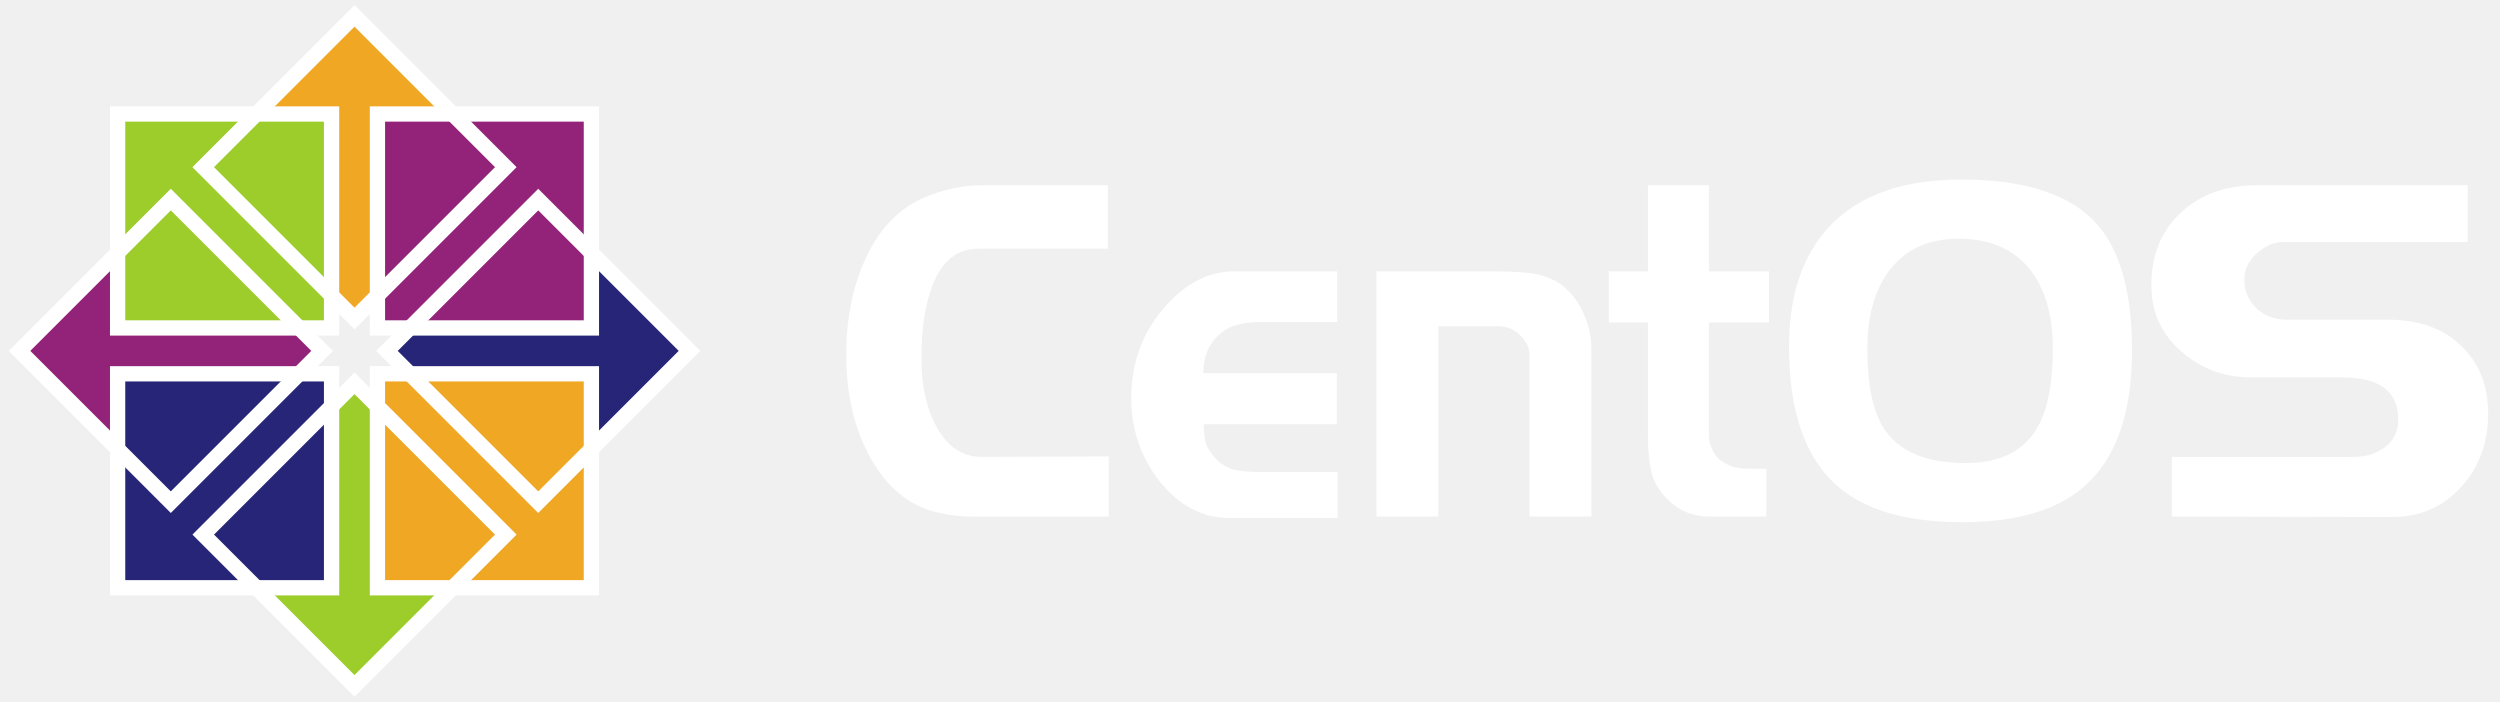
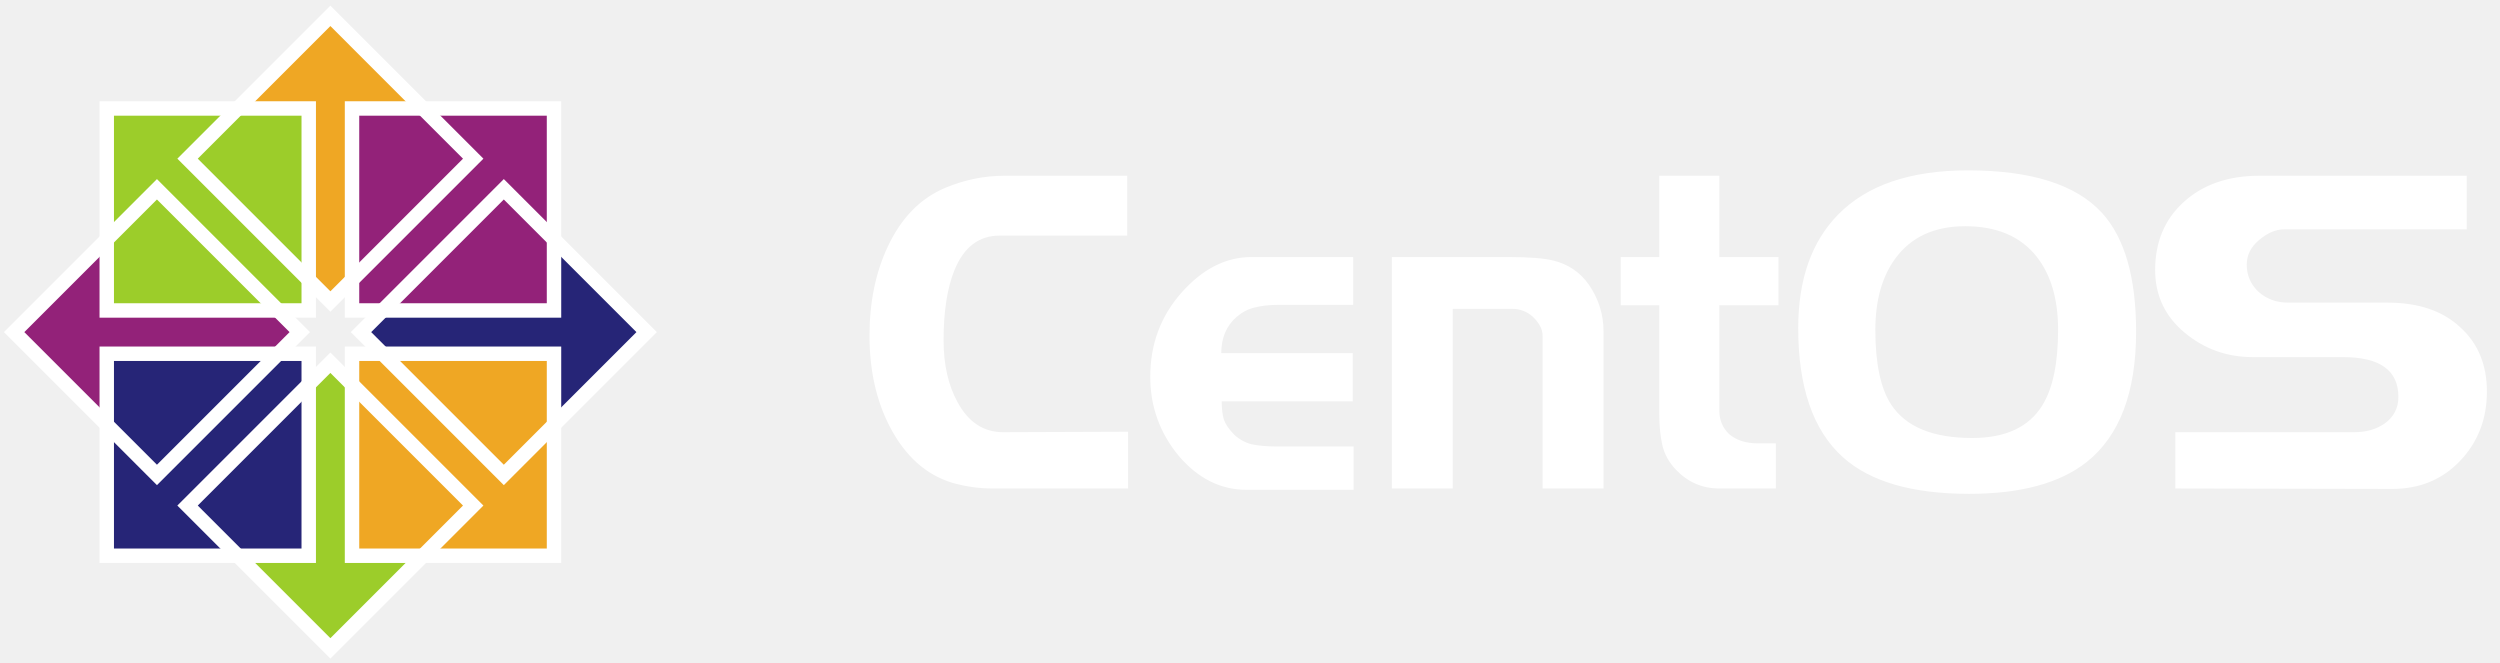
- <svg xmlns="http://www.w3.org/2000/svg" width="171" height="48" id="svg2897" version="1.0">
+ <svg xmlns="http://www.w3.org/2000/svg" width="181.135" height="48" id="svg2897" version="1.0">
  <defs id="defs2899">
    <clipPath clipPathUnits="userSpaceOnUse" id="clipPath4429">
      <g transform="matrix(0.9947658,0,0,1,1.786099,0)" id="g4431">
        <path style="fill:#efa724;fill-opacity:1;fill-rule:evenodd;stroke:none;stroke-width:30;stroke-linecap:round;stroke-linejoin:round;marker:none;marker-start:none;marker-mid:none;marker-end:none;stroke-miterlimit:4;stroke-dasharray:none;stroke-dashoffset:0;stroke-opacity:1;visibility:visible;display:inline;overflow:visible" d="M 322.541,2800.938 L 318.106,2806.667 L 313.671,2800.938 L 313.671,2757.795 L 294.732,2757.795 L 318.106,2732.258 L 341.238,2757.795 L 322.541,2757.795 L 322.541,2800.938 z" id="path4433" />
      </g>
    </clipPath>
  </defs>
  <g id="layer1" transform="translate(919.754,-561.0411)">
-     <rect style="opacity:0;fill:#ffffff;fill-opacity:1;fill-rule:nonzero;stroke:none;stroke-width:1;stroke-linecap:round;stroke-linejoin:round;marker:none;marker-start:none;marker-mid:none;marker-end:none;stroke-miterlimit:4;stroke-dasharray:none;stroke-dashoffset:0;stroke-opacity:1;visibility:visible;display:inline;overflow:visible;enable-background:accumulate" id="CENTOSARTWORK" width="171" height="48" x="-919.754" y="561.041" />
-     <g id="g2529" transform="matrix(1.386219,0,0,1.386219,319.8881,-131.3131)">
-       <g transform="matrix(4.7716762e-2,0,0,4.7716744e-2,-887.5594,464.0978)" id="g9335">
-         <g id="g13583" transform="matrix(1.180868,0,0,1.180868,586.4208,-1141.372)">
-           <g transform="translate(-556.8334,-494.556)" id="g13467">
-             <g transform="matrix(0,-3.777077,3.777077,0,-6968.629,3636.305)" id="g13395">
-               <g id="g13397" transform="translate(16.27951,-899.1672)">
-                 <g transform="matrix(1.066666,0,0,1,-26.9356,-4.1328125e-5)" id="g13399">
-                   <path style="fill:#932279;fill-opacity:1;fill-rule:evenodd;stroke:none;stroke-width:30;stroke-linecap:round;stroke-linejoin:round;marker:none;marker-start:none;marker-mid:none;marker-end:none;stroke-miterlimit:4;stroke-dasharray:none;stroke-dashoffset:0;stroke-opacity:1;visibility:visible;display:inline;overflow:visible" d="M 323.367,2798.161 L 317.96,2803.962 L 312.554,2798.161 L 312.554,2757.335 L 294.541,2757.335 L 317.96,2732.437 L 340.985,2757.335 L 323.367,2757.335 L 323.367,2798.161 z" id="path13401" />
-                 </g>
-                 <g clip-path="url(#clipPath4429)" id="g13405" transform="matrix(1.072279,0,0,1,-28.85079,-4.1328125e-5)" />
-               </g>
+     <rect style="opacity:0;fill:#ffffff;fill-opacity:1;fill-rule:nonzero;stroke:none;stroke-width:1;stroke-linecap:round;stroke-linejoin:round;marker:none;marker-start:none;marker-mid:none;marker-end:none;stroke-miterlimit:4;stroke-dasharray:none;stroke-dashoffset:0;stroke-opacity:1;visibility:visible;display:inline;overflow:visible;enable-background:accumulate" id="CENTOSARTWORK" width="181.135" height="48" x="-919.754" y="561.041" />
+     <g id="g2867">
+       <path id="text5083" d="M -838.02,596.434 L -847.832,596.434 C -848.827,596.434 -849.811,596.293 -850.785,596.013 C -852.669,595.43 -854.161,594.092 -855.262,591.999 C -856.257,590.1 -856.755,587.888 -856.755,585.363 C -856.755,582.924 -856.31,580.766 -855.421,578.888 C -854.447,576.817 -853.061,575.403 -851.261,574.648 C -849.864,574.065 -848.435,573.774 -846.975,573.774 L -838.084,573.774 L -838.084,578.111 L -847.324,578.111 C -848.827,578.111 -849.917,578.942 -850.595,580.604 C -851.124,581.899 -851.388,583.593 -851.388,585.686 C -851.388,587.456 -851.05,588.956 -850.372,590.186 C -849.589,591.632 -848.488,592.355 -847.07,592.355 L -838.02,592.322 L -838.02,596.434 M -821.68,596.531 L -829.427,596.531 C -831.311,596.531 -832.952,595.711 -834.349,594.071 C -835.725,592.409 -836.413,590.499 -836.413,588.341 C -836.413,585.988 -835.662,583.96 -834.159,582.255 C -832.634,580.529 -830.941,579.665 -829.078,579.665 L -821.711,579.665 L -821.711,583.129 L -827.109,583.129 C -827.787,583.129 -828.369,583.194 -828.856,583.323 C -829.322,583.431 -829.755,583.658 -830.158,584.003 C -830.899,584.65 -831.269,585.524 -831.269,586.625 L -821.743,586.625 L -821.743,590.121 L -831.237,590.121 C -831.237,590.639 -831.184,591.082 -831.079,591.448 C -830.951,591.794 -830.708,592.15 -830.348,592.517 C -829.988,592.862 -829.565,593.099 -829.078,593.229 C -828.57,593.337 -827.956,593.391 -827.236,593.391 L -821.68,593.391 L -821.68,596.531 M -803.573,596.434 L -807.986,596.434 L -807.986,585.395 C -807.986,585.114 -808.05,584.866 -808.177,584.65 C -808.304,584.413 -808.484,584.186 -808.717,583.971 C -809.14,583.604 -809.627,583.42 -810.177,583.42 L -814.496,583.42 L -814.496,596.434 L -818.909,596.434 L -818.909,579.665 L -810.463,579.665 C -808.96,579.665 -807.87,579.752 -807.193,579.924 C -806.134,580.183 -805.287,580.755 -804.652,581.64 C -803.933,582.676 -803.573,583.809 -803.573,585.039 L -803.573,596.434 M -790.896,583.161 L -795.183,583.161 L -795.183,590.769 C -795.183,591.459 -794.95,592.031 -794.485,592.484 C -793.955,592.938 -793.257,593.164 -792.389,593.164 L -791.087,593.164 L -791.087,596.434 L -795.183,596.434 C -796.411,596.434 -797.459,595.98 -798.327,595.074 C -798.835,594.534 -799.163,593.941 -799.311,593.294 C -799.459,592.646 -799.533,591.88 -799.533,590.995 L -799.533,583.161 L -802.327,583.161 L -802.327,579.665 L -799.533,579.665 L -799.533,573.774 L -795.183,573.774 L -795.183,579.665 L -790.896,579.665 L -790.896,583.161 M -764.985,585.071 C -764.985,589.474 -766.181,592.625 -768.573,594.524 C -770.52,596.056 -773.357,596.822 -777.083,596.822 C -781.21,596.822 -784.259,595.937 -786.227,594.168 C -788.387,592.225 -789.466,589.107 -789.466,584.812 C -789.466,581.295 -788.503,578.554 -786.577,576.59 C -784.481,574.454 -781.348,573.385 -777.178,573.385 C -772.584,573.385 -769.346,574.41 -767.461,576.461 C -765.81,578.273 -764.985,581.144 -764.985,585.071 M -770.637,584.942 C -770.637,582.719 -771.155,580.949 -772.193,579.633 C -773.357,578.165 -775.082,577.432 -777.368,577.432 C -779.612,577.432 -781.306,578.219 -782.449,579.795 C -783.401,581.111 -783.878,582.827 -783.878,584.942 C -783.878,587.38 -783.497,589.182 -782.735,590.348 C -781.676,591.966 -779.718,592.776 -776.86,592.776 C -774.447,592.776 -772.754,591.988 -771.78,590.413 C -771.018,589.182 -770.637,587.359 -770.637,584.942 M -739.568,589.409 C -739.568,591.394 -740.214,593.067 -741.505,594.427 C -742.796,595.786 -744.437,596.466 -746.427,596.466 L -762.144,596.434 L -762.144,592.355 L -749.189,592.355 C -748.321,592.355 -747.591,592.15 -746.998,591.74 C -746.321,591.265 -745.982,590.618 -745.982,589.797 C -745.982,587.877 -747.316,586.916 -749.983,586.916 L -756.524,586.916 C -758.408,586.916 -760.059,586.323 -761.478,585.136 C -762.896,583.949 -763.605,582.438 -763.605,580.604 C -763.605,578.575 -762.917,576.935 -761.541,575.684 C -760.144,574.41 -758.313,573.774 -756.048,573.774 L -741.029,573.774 L -741.029,577.658 L -754.27,577.658 C -754.862,577.658 -755.466,577.917 -756.08,578.435 C -756.672,578.932 -756.969,579.525 -756.969,580.216 C -756.969,580.993 -756.683,581.651 -756.111,582.19 C -755.519,582.708 -754.81,582.967 -753.984,582.967 L -746.776,582.967 C -744.532,582.967 -742.775,583.561 -741.505,584.748 C -740.214,585.913 -739.568,587.467 -739.568,589.409" clip-path="none" style="font-size:72.672px;font-style:normal;font-variant:normal;font-weight:200;font-stretch:normal;text-align:start;line-height:125%;writing-mode:lr-tb;text-anchor:start;fill:#ffffff;fill-opacity:1;stroke:none;stroke-width:1;stroke-linecap:butt;stroke-linejoin:miter;stroke-miterlimit:4;stroke-dasharray:none;stroke-opacity:1;display:inline;font-family:Denmark;-inkscape-font-specification:Denmark Ultra-Light" />
+       <g transform="matrix(0.2950199,0,0,0.2950256,-889.0627,287.4028)" id="g3664">
+         <g transform="matrix(0,-1,1,0,-1934.52,1337.48)" id="g12802">
+           <g id="g12804" transform="translate(16.27951,-899.1672)">
+             <g transform="matrix(1.066666,0,0,1,-26.9356,-4.1328125e-5)" id="g12806">
+               <path style="fill:#932279;fill-opacity:1;fill-rule:evenodd;stroke:none;stroke-width:30;stroke-linecap:round;stroke-linejoin:round;marker:none;marker-start:none;marker-mid:none;marker-end:none;stroke-miterlimit:4;stroke-dasharray:none;stroke-dashoffset:0;stroke-opacity:1;visibility:visible;display:inline;overflow:visible" d="M 323.367,2798.161 L 317.96,2803.962 L 312.554,2798.161 L 312.554,2757.335 L 294.541,2757.335 L 317.96,2732.437 L 340.985,2757.335 L 323.367,2757.335 L 323.367,2798.161 z" id="path12808" />
            </g>
-             <g id="g13407" transform="matrix(3.777077,0,0,3.777077,-988.7098,-4824.494)">
-               <g transform="translate(16.27951,-899.1672)" id="g13409">
-                 <g id="g13411" transform="matrix(1.066666,0,0,1,-26.9356,-4.1328125e-5)">
-                   <path id="path13413" d="M 323.367,2798.161 L 317.96,2803.962 L 312.554,2798.161 L 312.554,2757.335 L 294.541,2757.335 L 317.96,2732.437 L 340.985,2757.335 L 323.367,2757.335 L 323.367,2798.161 z" style="fill:#efa724;fill-opacity:1;fill-rule:evenodd;stroke:none;stroke-width:30;stroke-linecap:round;stroke-linejoin:round;marker:none;marker-start:none;marker-mid:none;marker-end:none;stroke-miterlimit:4;stroke-dasharray:none;stroke-dashoffset:0;stroke-opacity:1;visibility:visible;display:inline;overflow:visible" />
-                 </g>
-                 <g transform="matrix(1.072279,0,0,1,-28.85079,-4.1328125e-5)" id="g13417" clip-path="url(#clipPath4429)" />
-               </g>
-             </g>
-             <g transform="matrix(0,3.777077,-3.777077,0,10868.313,1216.913)" id="g13419">
-               <g id="g13421" transform="matrix(1.066666,0,0,1,-26.9356,-4.1328125e-5)">
-                 <path id="path13423" d="M 323.367,2798.161 L 317.96,2803.962 L 312.554,2798.161 L 312.554,2757.335 L 294.541,2757.335 L 317.96,2732.437 L 340.985,2757.335 L 323.367,2757.335 L 323.367,2798.161 z" style="fill:#262577;fill-opacity:1;fill-rule:evenodd;stroke:none;stroke-width:30;stroke-linecap:round;stroke-linejoin:round;marker:none;marker-start:none;marker-mid:none;marker-end:none;stroke-miterlimit:4;stroke-dasharray:none;stroke-dashoffset:0;stroke-opacity:1;visibility:visible;display:inline;overflow:visible" />
-               </g>
-               <g transform="matrix(1.072279,0,0,1,-28.85079,-4.1328125e-5)" id="g13427" clip-path="url(#clipPath4429)" />
-             </g>
-             <g id="g13429" transform="matrix(-3.777077,0,0,-3.777077,1492.17,9616.223)">
-               <g transform="translate(16.27951,-899.1672)" id="g13431">
-                 <g id="g13433" transform="matrix(1.066666,0,0,1,-26.9356,-4.1328125e-5)">
-                   <path id="path13435" d="M 323.367,2798.161 L 317.96,2803.962 L 312.554,2798.161 L 312.554,2757.335 L 294.541,2757.335 L 317.96,2732.437 L 340.985,2757.335 L 323.367,2757.335 L 323.367,2798.161 z" style="fill:#9ccd2a;fill-opacity:1;fill-rule:evenodd;stroke:none;stroke-width:30;stroke-linecap:round;stroke-linejoin:round;marker:none;marker-start:none;marker-mid:none;marker-end:none;stroke-miterlimit:4;stroke-dasharray:none;stroke-dashoffset:0;stroke-opacity:1;visibility:visible;display:inline;overflow:visible" />
-                 </g>
-                 <g transform="matrix(1.072279,0,0,1,-28.85079,-4.1328125e-5)" id="g13439" clip-path="url(#clipPath4429)" />
-               </g>
-             </g>
-             <g id="g13441" transform="matrix(3.777077,0,0,3.777077,-2493.849,-6445.18)">
-               <rect y="2285.789" x="671.984" height="49.606" width="49.606" id="rect13443" style="fill:#9ccd2a;fill-opacity:1;stroke:#ffffff;stroke-width:3.543;stroke-linecap:butt;stroke-linejoin:miter;stroke-miterlimit:4;stroke-dasharray:none;stroke-dashoffset:0;stroke-opacity:1" />
-               <rect style="fill:#932279;fill-opacity:1;stroke:#ffffff;stroke-width:3.543;stroke-linecap:butt;stroke-linejoin:miter;stroke-miterlimit:4;stroke-dasharray:none;stroke-dashoffset:0;stroke-opacity:1" id="rect13445" width="49.606" height="49.606" x="732.221" y="2285.789" />
-               <rect y="2346.026" x="732.221" height="49.606" width="49.606" id="rect13447" style="fill:#efa724;fill-opacity:1;stroke:#ffffff;stroke-width:3.543;stroke-linecap:butt;stroke-linejoin:miter;stroke-miterlimit:4;stroke-dasharray:none;stroke-dashoffset:0;stroke-opacity:1" />
-               <rect style="fill:#262577;fill-opacity:1;stroke:#ffffff;stroke-width:3.543;stroke-linecap:butt;stroke-linejoin:miter;stroke-miterlimit:4;stroke-dasharray:none;stroke-dashoffset:0;stroke-opacity:1" id="rect13449" width="49.606" height="49.606" x="671.984" y="2346.026" />
-             </g>
-             <rect transform="matrix(0.7071068,-0.7071068,0.7071068,0.7071068,0,0)" style="fill:none;fill-opacity:1;stroke:#ffffff;stroke-width:13.383;stroke-linecap:butt;stroke-linejoin:miter;stroke-miterlimit:4;stroke-dasharray:none;stroke-dashoffset:0;stroke-opacity:1" id="rect13459" width="187.367" height="187.367" x="-1723.575" y="1664.69" />
-             <rect transform="matrix(0.7071068,-0.7071068,0.7071068,0.7071068,0,0)" y="1664.69" x="-1496.057" height="187.367" width="187.367" id="rect13461" style="fill:none;fill-opacity:1;stroke:#ffffff;stroke-width:13.383;stroke-linecap:butt;stroke-linejoin:miter;stroke-miterlimit:4;stroke-dasharray:none;stroke-dashoffset:0;stroke-opacity:1" />
-             <rect transform="matrix(0.7071068,-0.7071068,0.7071068,0.7071068,0,0)" style="fill:none;fill-opacity:1;stroke:#ffffff;stroke-width:13.383;stroke-linecap:butt;stroke-linejoin:miter;stroke-miterlimit:4;stroke-dasharray:none;stroke-dashoffset:0;stroke-opacity:1" id="rect13463" width="187.367" height="187.367" x="-1496.057" y="1892.207" />
-             <rect transform="matrix(0.7071068,-0.7071068,0.7071068,0.7071068,0,0)" y="1892.207" x="-1723.575" height="187.367" width="187.367" id="rect13465" style="fill:none;fill-opacity:1;stroke:#ffffff;stroke-width:13.383;stroke-linecap:butt;stroke-linejoin:miter;stroke-miterlimit:4;stroke-dasharray:none;stroke-dashoffset:0;stroke-opacity:1" />
+             <g clip-path="url(#clipPath4429)" id="g12812" transform="matrix(1.072279,0,0,1,-28.85079,-4.1328125e-5)" />
          </g>
        </g>
+         <g id="g12768" transform="translate(-351.3067,-902.5582)">
+           <g transform="translate(16.27951,-899.1672)" id="g12770">
+             <g id="g12772" transform="matrix(1.066666,0,0,1,-26.9356,-4.1328125e-5)">
+               <path id="path12774" d="M 323.367,2798.161 L 317.96,2803.962 L 312.554,2798.161 L 312.554,2757.335 L 294.541,2757.335 L 317.96,2732.437 L 340.985,2757.335 L 323.367,2757.335 L 323.367,2798.161 z" style="fill:#efa724;fill-opacity:1;fill-rule:evenodd;stroke:none;stroke-width:30;stroke-linecap:round;stroke-linejoin:round;marker:none;marker-start:none;marker-mid:none;marker-end:none;stroke-miterlimit:4;stroke-dasharray:none;stroke-dashoffset:0;stroke-opacity:1;visibility:visible;display:inline;overflow:visible" />
+             </g>
+             <g transform="matrix(1.072279,0,0,1,-28.85079,-4.1328125e-5)" id="g12778" clip-path="url(#clipPath4429)" />
+           </g>
+         </g>
+         <g transform="matrix(0,1,-1,0,2787.899,696.9345)" id="g12780">
+           <g id="g12782" transform="matrix(1.066666,0,0,1,-26.9356,-4.1328125e-5)">
+             <path id="path12784" d="M 323.367,2798.161 L 317.96,2803.962 L 312.554,2798.161 L 312.554,2757.335 L 294.541,2757.335 L 317.96,2732.437 L 340.985,2757.335 L 323.367,2757.335 L 323.367,2798.161 z" style="fill:#262577;fill-opacity:1;fill-rule:evenodd;stroke:none;stroke-width:30;stroke-linecap:round;stroke-linejoin:round;marker:none;marker-start:none;marker-mid:none;marker-end:none;stroke-miterlimit:4;stroke-dasharray:none;stroke-dashoffset:0;stroke-opacity:1;visibility:visible;display:inline;overflow:visible" />
+           </g>
+           <g transform="matrix(1.072279,0,0,1,-28.85079,-4.1328125e-5)" id="g12788" clip-path="url(#clipPath4429)" />
+         </g>
+         <g id="g12790" transform="matrix(-1,0,0,-1,305.5186,2920.694)">
+           <g transform="translate(16.27951,-899.1672)" id="g12792">
+             <g id="g12794" transform="matrix(1.066666,0,0,1,-26.9356,-4.1328125e-5)">
+               <path id="path12796" d="M 323.367,2798.161 L 317.96,2803.962 L 312.554,2798.161 L 312.554,2757.335 L 294.541,2757.335 L 317.96,2732.437 L 340.985,2757.335 L 323.367,2757.335 L 323.367,2798.161 z" style="fill:#9ccd2a;fill-opacity:1;fill-rule:evenodd;stroke:none;stroke-width:30;stroke-linecap:round;stroke-linejoin:round;marker:none;marker-start:none;marker-mid:none;marker-end:none;stroke-miterlimit:4;stroke-dasharray:none;stroke-dashoffset:0;stroke-opacity:1;visibility:visible;display:inline;overflow:visible" />
+             </g>
+             <g transform="matrix(1.072279,0,0,1,-28.85079,-4.1328125e-5)" id="g12800" clip-path="url(#clipPath4429)" />
+           </g>
+         </g>
+         <g id="g12742" transform="translate(-749.7998,-1331.643)">
+           <rect y="2285.789" x="671.984" height="49.606" width="49.606" id="rect12744" style="fill:#9ccd2a;fill-opacity:1;stroke:#ffffff;stroke-width:3.543;stroke-linecap:butt;stroke-linejoin:miter;stroke-miterlimit:4;stroke-dasharray:none;stroke-dashoffset:0;stroke-opacity:1" />
+           <rect style="fill:#932279;fill-opacity:1;stroke:#ffffff;stroke-width:3.543;stroke-linecap:butt;stroke-linejoin:miter;stroke-miterlimit:4;stroke-dasharray:none;stroke-dashoffset:0;stroke-opacity:1" id="rect12746" width="49.606" height="49.606" x="732.221" y="2285.789" />
+           <rect y="2346.026" x="732.221" height="49.606" width="49.606" id="rect12748" style="fill:#efa724;fill-opacity:1;stroke:#ffffff;stroke-width:3.543;stroke-linecap:butt;stroke-linejoin:miter;stroke-miterlimit:4;stroke-dasharray:none;stroke-dashoffset:0;stroke-opacity:1" />
+           <rect style="fill:#262577;fill-opacity:1;stroke:#ffffff;stroke-width:3.543;stroke-linecap:butt;stroke-linejoin:miter;stroke-miterlimit:4;stroke-dasharray:none;stroke-dashoffset:0;stroke-opacity:1" id="rect12750" width="49.606" height="49.606" x="671.984" y="2346.026" />
+         </g>
+         <rect transform="matrix(0.7071068,-0.7071068,0.7071068,0.7071068,0,0)" style="fill:none;fill-opacity:1;stroke:#ffffff;stroke-width:3.543;stroke-linecap:butt;stroke-linejoin:miter;stroke-miterlimit:4;stroke-dasharray:none;stroke-dashoffset:0;stroke-opacity:1" id="rect12760" width="49.606" height="49.606" x="-784.629" y="642.409" />
+         <rect transform="matrix(0.7071068,-0.7071068,0.7071068,0.7071068,0,0)" y="642.409" x="-724.392" height="49.606" width="49.606" id="rect12762" style="fill:none;fill-opacity:1;stroke:#ffffff;stroke-width:3.543;stroke-linecap:butt;stroke-linejoin:miter;stroke-miterlimit:4;stroke-dasharray:none;stroke-dashoffset:0;stroke-opacity:1" />
+         <rect transform="matrix(0.7071068,-0.7071068,0.7071068,0.7071068,0,0)" style="fill:none;fill-opacity:1;stroke:#ffffff;stroke-width:3.543;stroke-linecap:butt;stroke-linejoin:miter;stroke-miterlimit:4;stroke-dasharray:none;stroke-dashoffset:0;stroke-opacity:1" id="rect12764" width="49.606" height="49.606" x="-724.392" y="702.645" />
+         <rect transform="matrix(0.7071068,-0.7071068,0.7071068,0.7071068,0,0)" y="702.645" x="-784.629" height="49.606" width="49.606" id="rect12766" style="fill:none;fill-opacity:1;stroke:#ffffff;stroke-width:3.543;stroke-linecap:butt;stroke-linejoin:miter;stroke-miterlimit:4;stroke-dasharray:none;stroke-dashoffset:0;stroke-opacity:1" />
      </g>
-       <path id="path3841" d="M -839.553,524.942 L -846.336,524.942 C -847.024,524.942 -847.705,524.841 -848.378,524.639 C -849.68,524.218 -850.712,523.253 -851.473,521.743 C -852.161,520.373 -852.505,518.777 -852.505,516.955 C -852.505,515.196 -852.197,513.639 -851.583,512.285 C -850.91,510.79 -849.951,509.771 -848.707,509.226 C -847.741,508.805 -846.753,508.595 -845.744,508.595 L -839.597,508.595 L -839.597,511.724 L -845.985,511.724 C -847.024,511.724 -847.778,512.324 -848.246,513.523 C -848.612,514.457 -848.795,515.679 -848.795,517.189 C -848.795,518.466 -848.561,519.548 -848.092,520.435 C -847.551,521.478 -846.79,522 -845.809,522 L -839.553,521.976 L -839.553,524.942 M -828.256,525.012 L -833.613,525.012 C -834.915,525.012 -836.049,524.421 -837.015,523.237 C -837.966,522.039 -838.442,520.661 -838.442,519.104 C -838.442,517.407 -837.922,515.944 -836.883,514.714 C -835.83,513.468 -834.659,512.845 -833.371,512.845 L -828.278,512.845 L -828.278,515.344 L -832.01,515.344 C -832.478,515.344 -832.881,515.391 -833.217,515.484 C -833.539,515.562 -833.839,515.726 -834.117,515.975 C -834.63,516.442 -834.886,517.072 -834.886,517.866 L -828.3,517.866 L -828.3,520.388 L -834.864,520.388 C -834.864,520.762 -834.827,521.081 -834.754,521.346 C -834.666,521.595 -834.498,521.852 -834.249,522.116 C -834,522.366 -833.708,522.537 -833.371,522.63 C -833.02,522.708 -832.595,522.747 -832.098,522.747 L -828.256,522.747 L -828.256,525.012 M -815.738,524.942 L -818.79,524.942 L -818.79,516.979 C -818.79,516.776 -818.833,516.597 -818.921,516.442 C -819.009,516.27 -819.133,516.107 -819.294,515.951 C -819.587,515.687 -819.924,515.554 -820.304,515.554 L -823.29,515.554 L -823.29,524.942 L -826.341,524.942 L -826.341,512.845 L -820.502,512.845 C -819.463,512.845 -818.709,512.908 -818.241,513.032 C -817.509,513.219 -816.924,513.632 -816.485,514.27 C -815.987,515.017 -815.738,515.835 -815.738,516.722 L -815.738,524.942 M -806.975,515.367 L -809.938,515.367 L -809.938,520.855 C -809.938,521.354 -809.777,521.766 -809.455,522.093 C -809.089,522.42 -808.606,522.584 -808.006,522.584 L -807.106,522.584 L -807.106,524.942 L -809.938,524.942 C -810.787,524.942 -811.511,524.615 -812.111,523.961 C -812.463,523.572 -812.689,523.144 -812.792,522.677 C -812.894,522.21 -812.946,521.657 -812.946,521.019 L -812.946,515.367 L -814.877,515.367 L -814.877,512.845 L -812.946,512.845 L -812.946,508.595 L -809.938,508.595 L -809.938,512.845 L -806.975,512.845 L -806.975,515.367 M -789.061,516.745 C -789.061,519.921 -789.888,522.194 -791.542,523.564 C -792.888,524.67 -794.849,525.222 -797.425,525.222 C -800.278,525.222 -802.386,524.584 -803.747,523.307 C -805.239,521.906 -805.986,519.657 -805.986,516.558 C -805.986,514.021 -805.32,512.044 -803.988,510.627 C -802.539,509.086 -800.373,508.315 -797.49,508.315 C -794.315,508.315 -792.076,509.054 -790.773,510.533 C -789.632,511.841 -789.061,513.912 -789.061,516.745 M -792.968,516.652 C -792.968,515.048 -793.327,513.772 -794.044,512.822 C -794.849,511.763 -796.042,511.234 -797.622,511.234 C -799.173,511.234 -800.344,511.802 -801.134,512.939 C -801.793,513.888 -802.122,515.126 -802.122,516.652 C -802.122,518.411 -801.859,519.711 -801.332,520.552 C -800.6,521.719 -799.247,522.303 -797.271,522.303 C -795.603,522.303 -794.432,521.735 -793.759,520.599 C -793.232,519.711 -792.968,518.396 -792.968,516.652 M -771.49,519.875 C -771.49,521.307 -771.936,522.513 -772.829,523.494 C -773.721,524.475 -774.856,524.966 -776.231,524.966 L -787.097,524.942 L -787.097,522 L -778.141,522 C -777.541,522 -777.036,521.852 -776.626,521.556 C -776.158,521.213 -775.924,520.746 -775.924,520.155 C -775.924,518.769 -776.846,518.076 -778.69,518.076 L -783.212,518.076 C -784.514,518.076 -785.656,517.648 -786.636,516.792 C -787.617,515.936 -788.107,514.846 -788.107,513.523 C -788.107,512.059 -787.632,510.876 -786.68,509.973 C -785.714,509.054 -784.448,508.595 -782.883,508.595 L -772.499,508.595 L -772.499,511.397 L -781.653,511.397 C -782.063,511.397 -782.48,511.584 -782.905,511.958 C -783.314,512.316 -783.519,512.744 -783.519,513.242 C -783.519,513.803 -783.322,514.278 -782.926,514.667 C -782.517,515.041 -782.026,515.227 -781.456,515.227 L -776.473,515.227 C -774.921,515.227 -773.707,515.656 -772.829,516.512 C -771.936,517.352 -771.49,518.473 -771.49,519.875" clip-path="none" style="font-size:72.705px;font-style:normal;font-variant:normal;font-weight:200;font-stretch:normal;text-align:start;line-height:125%;writing-mode:lr-tb;text-anchor:start;fill:#ffffff;fill-opacity:1;stroke:none;stroke-width:2.48;stroke-linecap:butt;stroke-linejoin:miter;stroke-miterlimit:4;stroke-dasharray:none;stroke-opacity:1;display:inline;font-family:Denmark;-inkscape-font-specification:Denmark Ultra-Light" />
    </g>
  </g>
</svg>
